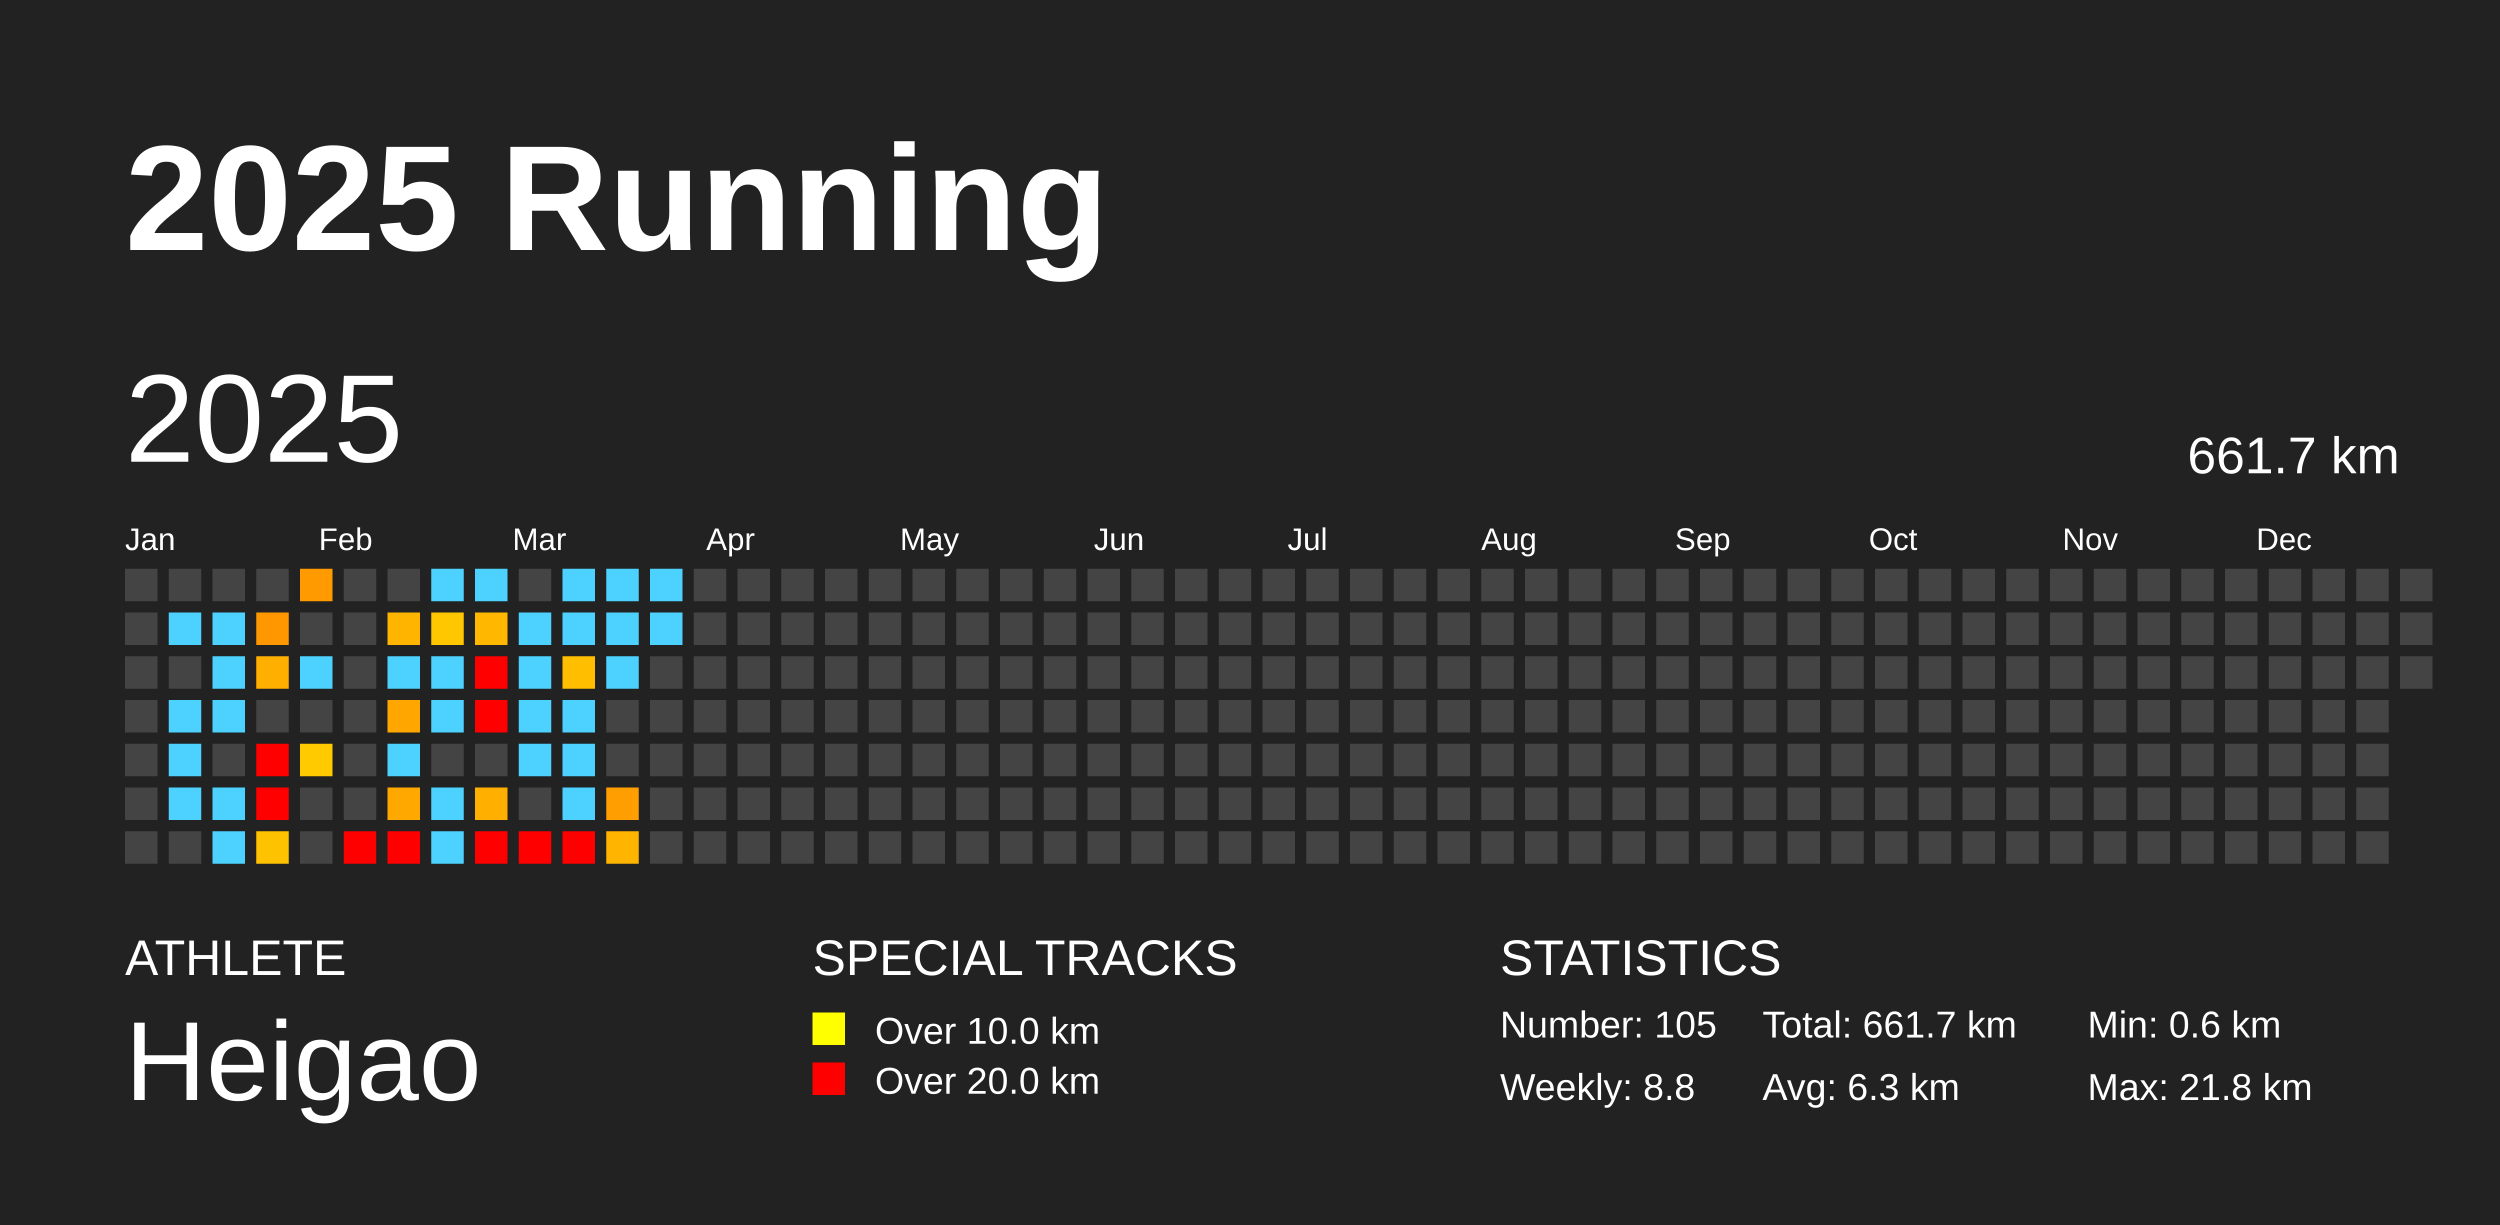
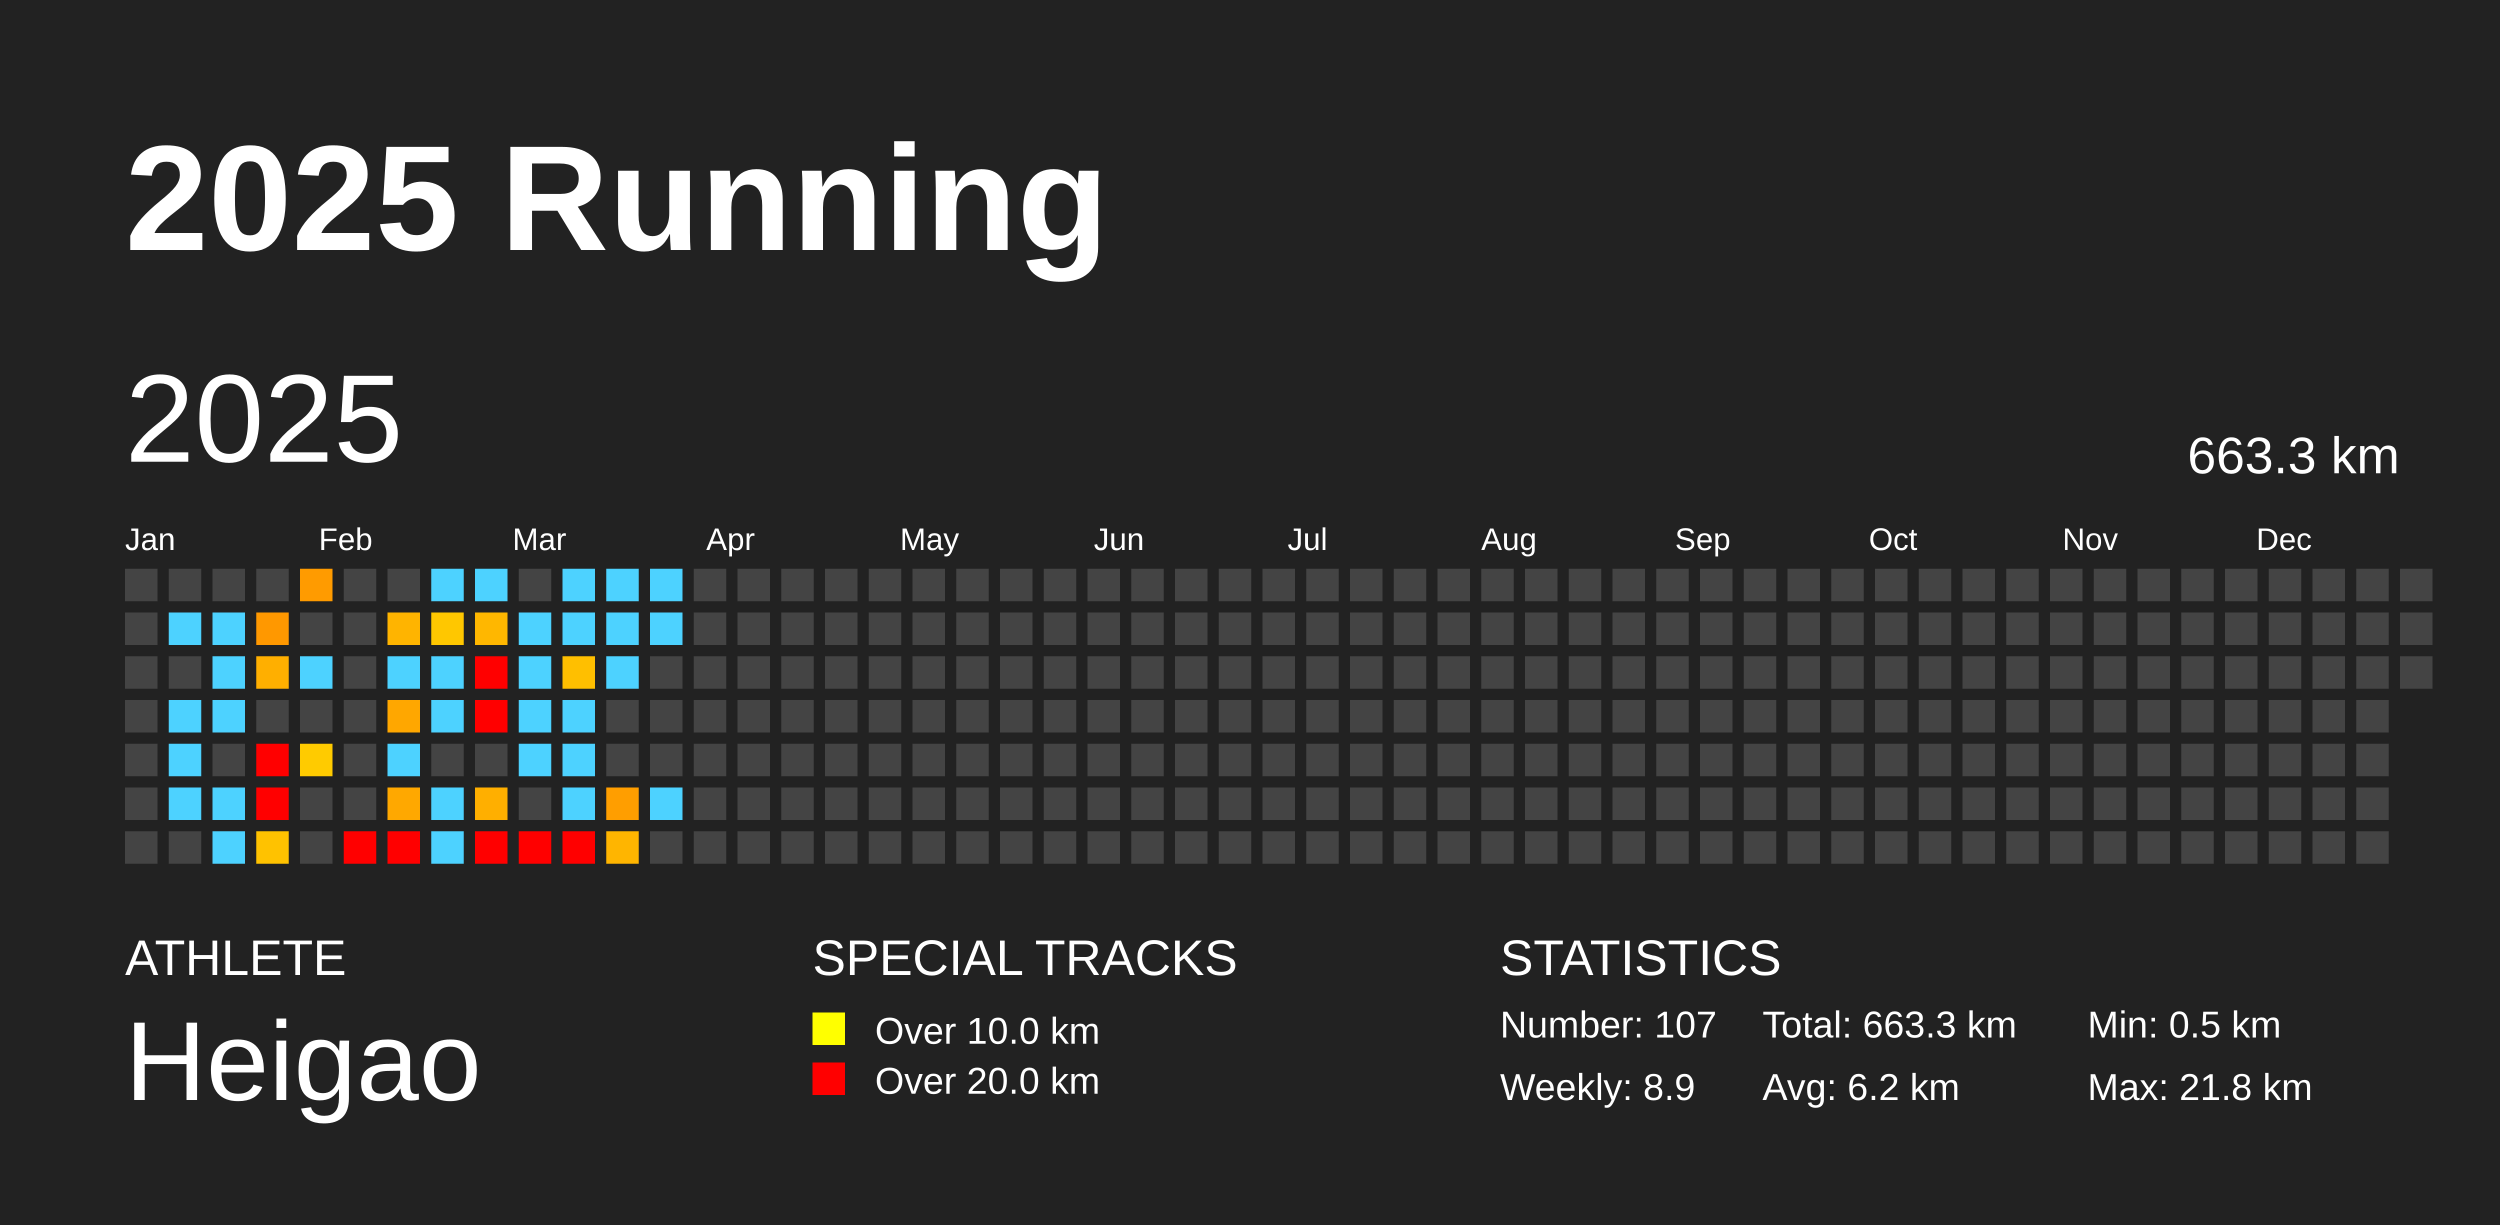
<svg xmlns="http://www.w3.org/2000/svg" baseProfile="full" height="98mm" version="1.1" viewBox="0,0,200,98" width="200mm">
  <defs />
  <rect fill="#222222" height="98" width="200" x="0" y="0" />
  <text fill="#FFFFFF" style="font-size:12px; font-family:Arial; font-weight:bold;" x="10" y="20">2025 Running</text>
  <text fill="#FFFFFF" style="font-size:4px; font-family:Arial" x="10" y="78">ATHLETE</text>
  <text fill="#FFFFFF" style="font-size:9px; font-family:Arial" x="10" y="88">Heigao</text>
  <text fill="#FFFFFF" style="font-size:4px; font-family:Arial" x="65" y="78">SPECIAL TRACKS</text>
  <rect fill="yellow" height="2.6" width="2.6" x="65" y="81" />
  <text fill="#FFFFFF" style="font-size:3px; font-family:Arial" x="70" y="83.5">Over 10.0 km</text>
  <rect fill="red" height="2.6" width="2.6" x="65" y="85" />
  <text fill="#FFFFFF" style="font-size:3px; font-family:Arial" x="70" y="87.5">Over 20.0 km</text>
  <text fill="#FFFFFF" style="font-size:4px; font-family:Arial" x="120" y="78">STATISTICS</text>
-   <text fill="#FFFFFF" style="font-size:3px; font-family:Arial" x="120" y="83">Number: 105</text>
-   <text fill="#FFFFFF" style="font-size:3px; font-family:Arial" x="120" y="88">Weekly: 8.8</text>
-   <text fill="#FFFFFF" style="font-size:3px; font-family:Arial" x="141" y="83">Total: 661.7 km</text>
-   <text fill="#FFFFFF" style="font-size:3px; font-family:Arial" x="141" y="88">Avg: 6.3 km</text>
-   <text fill="#FFFFFF" style="font-size:3px; font-family:Arial" x="167" y="83">Min: 0.6 km</text>
+   <text fill="#FFFFFF" style="font-size:3px; font-family:Arial" x="120" y="83">Number: 107</text>
+   <text fill="#FFFFFF" style="font-size:3px; font-family:Arial" x="120" y="88">Weekly: 8.9</text>
+   <text fill="#FFFFFF" style="font-size:3px; font-family:Arial" x="141" y="83">Total: 663.3 km</text>
+   <text fill="#FFFFFF" style="font-size:3px; font-family:Arial" x="141" y="88">Avg: 6.2 km</text>
+   <text fill="#FFFFFF" style="font-size:3px; font-family:Arial" x="167" y="83">Min: 0.5 km</text>
  <text fill="#FFFFFF" style="font-size:3px; font-family:Arial" x="167" y="88">Max: 21.8 km</text>
  <text dominant-baseline="hanging" fill="#FFFFFF" style="font-size:10.0px; font-family:Arial;" x="10" y="30">2025</text>
-   <text dominant-baseline="hanging" fill="#FFFFFF" style="font-size:4.125px; font-family:Arial;" x="175" y="35">661.7 km</text>
+   <text dominant-baseline="hanging" fill="#FFFFFF" style="font-size:4.125px; font-family:Arial;" x="175" y="35">663.3 km</text>
  <text fill="#FFFFFF" style="font-size:2.5px; font-family:Arial" x="10.0" y="44">Jan</text>
  <text fill="#FFFFFF" style="font-size:2.5px; font-family:Arial" x="25.5" y="44">Feb</text>
  <text fill="#FFFFFF" style="font-size:2.5px; font-family:Arial" x="41.0" y="44">Mar</text>
  <text fill="#FFFFFF" style="font-size:2.5px; font-family:Arial" x="56.5" y="44">Apr</text>
  <text fill="#FFFFFF" style="font-size:2.5px; font-family:Arial" x="72.0" y="44">May</text>
  <text fill="#FFFFFF" style="font-size:2.5px; font-family:Arial" x="87.5" y="44">Jun</text>
  <text fill="#FFFFFF" style="font-size:2.5px; font-family:Arial" x="103.0" y="44">Jul</text>
  <text fill="#FFFFFF" style="font-size:2.5px; font-family:Arial" x="118.5" y="44">Aug</text>
  <text fill="#FFFFFF" style="font-size:2.5px; font-family:Arial" x="134.0" y="44">Sep</text>
  <text fill="#FFFFFF" style="font-size:2.5px; font-family:Arial" x="149.5" y="44">Oct</text>
  <text fill="#FFFFFF" style="font-size:2.5px; font-family:Arial" x="165.0" y="44">Nov</text>
  <text fill="#FFFFFF" style="font-size:2.5px; font-family:Arial" x="180.5" y="44">Dec</text>
  <rect fill="#444444" height="2.6" width="2.6" x="10.0" y="45.5" />
  <rect fill="#444444" height="2.6" width="2.6" x="10.0" y="49.0" />
  <rect fill="#444444" height="2.6" width="2.6" x="10.0" y="52.5" />
  <rect fill="#444444" height="2.6" width="2.6" x="10.0" y="56.0" />
  <rect fill="#444444" height="2.6" width="2.6" x="10.0" y="59.5" />
  <rect fill="#444444" height="2.6" width="2.6" x="10.0" y="63.0" />
  <rect fill="#444444" height="2.6" width="2.6" x="10.0" y="66.5" />
  <rect fill="#444444" height="2.6" width="2.6" x="13.5" y="45.5" />
  <rect fill="#4dd2ff" height="2.6" width="2.6" x="13.5" y="49.0" />
  <rect fill="#444444" height="2.6" width="2.6" x="13.5" y="52.5" />
  <rect fill="#4dd2ff" height="2.6" width="2.6" x="13.5" y="56.0" />
  <rect fill="#4dd2ff" height="2.6" width="2.6" x="13.5" y="59.5" />
  <rect fill="#4dd2ff" height="2.6" width="2.6" x="13.5" y="63.0" />
  <rect fill="#444444" height="2.6" width="2.6" x="13.5" y="66.5" />
  <rect fill="#444444" height="2.6" width="2.6" x="17.0" y="45.5" />
  <rect fill="#4dd2ff" height="2.6" width="2.6" x="17.0" y="49.0" />
  <rect fill="#4dd2ff" height="2.6" width="2.6" x="17.0" y="52.5" />
  <rect fill="#4dd2ff" height="2.6" width="2.6" x="17.0" y="56.0" />
  <rect fill="#444444" height="2.6" width="2.6" x="17.0" y="59.5" />
  <rect fill="#4dd2ff" height="2.6" width="2.6" x="17.0" y="63.0" />
  <rect fill="#4dd2ff" height="2.6" width="2.6" x="17.0" y="66.5" />
  <rect fill="#444444" height="2.6" width="2.6" x="20.5" y="45.5" />
  <rect fill="#ff9800" height="2.6" width="2.6" x="20.5" y="49.0" />
  <rect fill="#ffaf00" height="2.6" width="2.6" x="20.5" y="52.5" />
  <rect fill="#444444" height="2.6" width="2.6" x="20.5" y="56.0" />
  <rect fill="red" height="2.6" width="2.6" x="20.5" y="59.5" />
  <rect fill="red" height="2.6" width="2.6" x="20.5" y="63.0" />
  <rect fill="#ffc200" height="2.6" width="2.6" x="20.5" y="66.5" />
  <rect fill="#ff9b00" height="2.6" width="2.6" x="24.0" y="45.5" />
  <rect fill="#444444" height="2.6" width="2.6" x="24.0" y="49.0" />
  <rect fill="#4dd2ff" height="2.6" width="2.6" x="24.0" y="52.5" />
  <rect fill="#444444" height="2.6" width="2.6" x="24.0" y="56.0" />
  <rect fill="#ffcb00" height="2.6" width="2.6" x="24.0" y="59.5" />
  <rect fill="#444444" height="2.6" width="2.6" x="24.0" y="63.0" />
  <rect fill="#444444" height="2.6" width="2.6" x="24.0" y="66.5" />
  <rect fill="#444444" height="2.6" width="2.6" x="27.5" y="45.5" />
  <rect fill="#444444" height="2.6" width="2.6" x="27.5" y="49.0" />
  <rect fill="#444444" height="2.6" width="2.6" x="27.5" y="52.5" />
  <rect fill="#444444" height="2.6" width="2.6" x="27.5" y="56.0" />
  <rect fill="#444444" height="2.6" width="2.6" x="27.5" y="59.5" />
  <rect fill="#444444" height="2.6" width="2.6" x="27.5" y="63.0" />
  <rect fill="red" height="2.6" width="2.6" x="27.5" y="66.5" />
  <rect fill="#444444" height="2.6" width="2.6" x="31.0" y="45.5" />
  <rect fill="#ffb400" height="2.6" width="2.6" x="31.0" y="49.0" />
  <rect fill="#4dd2ff" height="2.6" width="2.6" x="31.0" y="52.5" />
  <rect fill="#ffa700" height="2.6" width="2.6" x="31.0" y="56.0" />
  <rect fill="#4dd2ff" height="2.6" width="2.6" x="31.0" y="59.5" />
  <rect fill="#ffa800" height="2.6" width="2.6" x="31.0" y="63.0" />
  <rect fill="red" height="2.6" width="2.6" x="31.0" y="66.5" />
  <rect fill="#4dd2ff" height="2.6" width="2.6" x="34.5" y="45.5" />
  <rect fill="#ffc700" height="2.6" width="2.6" x="34.5" y="49.0" />
  <rect fill="#4dd2ff" height="2.6" width="2.6" x="34.5" y="52.5" />
  <rect fill="#4dd2ff" height="2.6" width="2.6" x="34.5" y="56.0" />
  <rect fill="#444444" height="2.6" width="2.6" x="34.5" y="59.5" />
  <rect fill="#4dd2ff" height="2.6" width="2.6" x="34.5" y="63.0" />
  <rect fill="#4dd2ff" height="2.6" width="2.6" x="34.5" y="66.5" />
  <rect fill="#4dd2ff" height="2.6" width="2.6" x="38.0" y="45.5" />
  <rect fill="#ffb700" height="2.6" width="2.6" x="38.0" y="49.0" />
  <rect fill="red" height="2.6" width="2.6" x="38.0" y="52.5" />
  <rect fill="red" height="2.6" width="2.6" x="38.0" y="56.0" />
  <rect fill="#444444" height="2.6" width="2.6" x="38.0" y="59.5" />
  <rect fill="#ffaf00" height="2.6" width="2.6" x="38.0" y="63.0" />
  <rect fill="red" height="2.6" width="2.6" x="38.0" y="66.5" />
  <rect fill="#444444" height="2.6" width="2.6" x="41.5" y="45.5" />
  <rect fill="#4dd2ff" height="2.6" width="2.6" x="41.5" y="49.0" />
  <rect fill="#4dd2ff" height="2.6" width="2.6" x="41.5" y="52.5" />
  <rect fill="#4dd2ff" height="2.6" width="2.6" x="41.5" y="56.0" />
  <rect fill="#4dd2ff" height="2.6" width="2.6" x="41.5" y="59.5" />
  <rect fill="#444444" height="2.6" width="2.6" x="41.5" y="63.0" />
  <rect fill="red" height="2.6" width="2.6" x="41.5" y="66.5" />
  <rect fill="#4dd2ff" height="2.6" width="2.6" x="45.0" y="45.5" />
  <rect fill="#4dd2ff" height="2.6" width="2.6" x="45.0" y="49.0" />
  <rect fill="#ffbf00" height="2.6" width="2.6" x="45.0" y="52.5" />
  <rect fill="#4dd2ff" height="2.6" width="2.6" x="45.0" y="56.0" />
  <rect fill="#4dd2ff" height="2.6" width="2.6" x="45.0" y="59.5" />
  <rect fill="#4dd2ff" height="2.6" width="2.6" x="45.0" y="63.0" />
  <rect fill="red" height="2.6" width="2.6" x="45.0" y="66.5" />
  <rect fill="#4dd2ff" height="2.6" width="2.6" x="48.5" y="45.5" />
  <rect fill="#4dd2ff" height="2.6" width="2.6" x="48.5" y="49.0" />
  <rect fill="#4dd2ff" height="2.6" width="2.6" x="48.5" y="52.5" />
  <rect fill="#444444" height="2.6" width="2.6" x="48.5" y="56.0" />
  <rect fill="#444444" height="2.6" width="2.6" x="48.5" y="59.5" />
  <rect fill="#ff9e00" height="2.6" width="2.6" x="48.5" y="63.0" />
  <rect fill="#ffb500" height="2.6" width="2.6" x="48.5" y="66.5" />
  <rect fill="#4dd2ff" height="2.6" width="2.6" x="52.0" y="45.5" />
  <rect fill="#4dd2ff" height="2.6" width="2.6" x="52.0" y="49.0" />
  <rect fill="#444444" height="2.6" width="2.6" x="52.0" y="52.5" />
  <rect fill="#444444" height="2.6" width="2.6" x="52.0" y="56.0" />
  <rect fill="#444444" height="2.6" width="2.6" x="52.0" y="59.5" />
-   <rect fill="#444444" height="2.6" width="2.6" x="52.0" y="63.0" />
+   <rect fill="#4dd2ff" height="2.6" width="2.6" x="52.0" y="63.0" />
  <rect fill="#444444" height="2.6" width="2.6" x="52.0" y="66.5" />
  <rect fill="#444444" height="2.6" width="2.6" x="55.5" y="45.5" />
  <rect fill="#444444" height="2.6" width="2.6" x="55.5" y="49.0" />
  <rect fill="#444444" height="2.6" width="2.6" x="55.5" y="52.5" />
  <rect fill="#444444" height="2.6" width="2.6" x="55.5" y="56.0" />
  <rect fill="#444444" height="2.6" width="2.6" x="55.5" y="59.5" />
  <rect fill="#444444" height="2.6" width="2.6" x="55.5" y="63.0" />
  <rect fill="#444444" height="2.6" width="2.6" x="55.5" y="66.5" />
  <rect fill="#444444" height="2.6" width="2.6" x="59.0" y="45.5" />
  <rect fill="#444444" height="2.6" width="2.6" x="59.0" y="49.0" />
  <rect fill="#444444" height="2.6" width="2.6" x="59.0" y="52.5" />
  <rect fill="#444444" height="2.6" width="2.6" x="59.0" y="56.0" />
  <rect fill="#444444" height="2.6" width="2.6" x="59.0" y="59.5" />
  <rect fill="#444444" height="2.6" width="2.6" x="59.0" y="63.0" />
  <rect fill="#444444" height="2.6" width="2.6" x="59.0" y="66.5" />
  <rect fill="#444444" height="2.6" width="2.6" x="62.5" y="45.5" />
  <rect fill="#444444" height="2.6" width="2.6" x="62.5" y="49.0" />
  <rect fill="#444444" height="2.6" width="2.6" x="62.5" y="52.5" />
  <rect fill="#444444" height="2.6" width="2.6" x="62.5" y="56.0" />
  <rect fill="#444444" height="2.6" width="2.6" x="62.5" y="59.5" />
  <rect fill="#444444" height="2.6" width="2.6" x="62.5" y="63.0" />
  <rect fill="#444444" height="2.6" width="2.6" x="62.5" y="66.5" />
  <rect fill="#444444" height="2.6" width="2.6" x="66.0" y="45.5" />
  <rect fill="#444444" height="2.6" width="2.6" x="66.0" y="49.0" />
  <rect fill="#444444" height="2.6" width="2.6" x="66.0" y="52.5" />
  <rect fill="#444444" height="2.6" width="2.6" x="66.0" y="56.0" />
  <rect fill="#444444" height="2.6" width="2.6" x="66.0" y="59.5" />
  <rect fill="#444444" height="2.6" width="2.6" x="66.0" y="63.0" />
  <rect fill="#444444" height="2.6" width="2.6" x="66.0" y="66.5" />
  <rect fill="#444444" height="2.6" width="2.6" x="69.5" y="45.5" />
  <rect fill="#444444" height="2.6" width="2.6" x="69.5" y="49.0" />
  <rect fill="#444444" height="2.6" width="2.6" x="69.5" y="52.5" />
  <rect fill="#444444" height="2.6" width="2.6" x="69.5" y="56.0" />
  <rect fill="#444444" height="2.6" width="2.6" x="69.5" y="59.5" />
  <rect fill="#444444" height="2.6" width="2.6" x="69.5" y="63.0" />
  <rect fill="#444444" height="2.6" width="2.6" x="69.5" y="66.5" />
  <rect fill="#444444" height="2.6" width="2.6" x="73.0" y="45.5" />
  <rect fill="#444444" height="2.6" width="2.6" x="73.0" y="49.0" />
  <rect fill="#444444" height="2.6" width="2.6" x="73.0" y="52.5" />
  <rect fill="#444444" height="2.6" width="2.6" x="73.0" y="56.0" />
  <rect fill="#444444" height="2.6" width="2.6" x="73.0" y="59.5" />
  <rect fill="#444444" height="2.6" width="2.6" x="73.0" y="63.0" />
  <rect fill="#444444" height="2.6" width="2.6" x="73.0" y="66.5" />
  <rect fill="#444444" height="2.6" width="2.6" x="76.5" y="45.5" />
  <rect fill="#444444" height="2.6" width="2.6" x="76.5" y="49.0" />
  <rect fill="#444444" height="2.6" width="2.6" x="76.5" y="52.5" />
  <rect fill="#444444" height="2.6" width="2.6" x="76.5" y="56.0" />
  <rect fill="#444444" height="2.6" width="2.6" x="76.5" y="59.5" />
  <rect fill="#444444" height="2.6" width="2.6" x="76.5" y="63.0" />
  <rect fill="#444444" height="2.6" width="2.6" x="76.5" y="66.5" />
  <rect fill="#444444" height="2.6" width="2.6" x="80.0" y="45.5" />
  <rect fill="#444444" height="2.6" width="2.6" x="80.0" y="49.0" />
  <rect fill="#444444" height="2.6" width="2.6" x="80.0" y="52.5" />
  <rect fill="#444444" height="2.6" width="2.6" x="80.0" y="56.0" />
  <rect fill="#444444" height="2.6" width="2.6" x="80.0" y="59.5" />
  <rect fill="#444444" height="2.6" width="2.6" x="80.0" y="63.0" />
  <rect fill="#444444" height="2.6" width="2.6" x="80.0" y="66.5" />
  <rect fill="#444444" height="2.6" width="2.6" x="83.5" y="45.5" />
  <rect fill="#444444" height="2.6" width="2.6" x="83.5" y="49.0" />
  <rect fill="#444444" height="2.6" width="2.6" x="83.5" y="52.5" />
  <rect fill="#444444" height="2.6" width="2.6" x="83.5" y="56.0" />
  <rect fill="#444444" height="2.6" width="2.6" x="83.5" y="59.5" />
  <rect fill="#444444" height="2.6" width="2.6" x="83.5" y="63.0" />
  <rect fill="#444444" height="2.6" width="2.6" x="83.5" y="66.5" />
  <rect fill="#444444" height="2.6" width="2.6" x="87.0" y="45.5" />
  <rect fill="#444444" height="2.6" width="2.6" x="87.0" y="49.0" />
  <rect fill="#444444" height="2.6" width="2.6" x="87.0" y="52.5" />
  <rect fill="#444444" height="2.6" width="2.6" x="87.0" y="56.0" />
  <rect fill="#444444" height="2.6" width="2.6" x="87.0" y="59.5" />
  <rect fill="#444444" height="2.6" width="2.6" x="87.0" y="63.0" />
  <rect fill="#444444" height="2.6" width="2.6" x="87.0" y="66.5" />
  <rect fill="#444444" height="2.6" width="2.6" x="90.5" y="45.5" />
  <rect fill="#444444" height="2.6" width="2.6" x="90.5" y="49.0" />
  <rect fill="#444444" height="2.6" width="2.6" x="90.5" y="52.5" />
  <rect fill="#444444" height="2.6" width="2.6" x="90.5" y="56.0" />
  <rect fill="#444444" height="2.6" width="2.6" x="90.5" y="59.5" />
  <rect fill="#444444" height="2.6" width="2.6" x="90.5" y="63.0" />
  <rect fill="#444444" height="2.6" width="2.6" x="90.5" y="66.5" />
  <rect fill="#444444" height="2.6" width="2.6" x="94.0" y="45.5" />
  <rect fill="#444444" height="2.6" width="2.6" x="94.0" y="49.0" />
  <rect fill="#444444" height="2.6" width="2.6" x="94.0" y="52.5" />
  <rect fill="#444444" height="2.6" width="2.6" x="94.0" y="56.0" />
  <rect fill="#444444" height="2.6" width="2.6" x="94.0" y="59.5" />
  <rect fill="#444444" height="2.6" width="2.6" x="94.0" y="63.0" />
  <rect fill="#444444" height="2.6" width="2.6" x="94.0" y="66.5" />
  <rect fill="#444444" height="2.6" width="2.6" x="97.5" y="45.5" />
  <rect fill="#444444" height="2.6" width="2.6" x="97.5" y="49.0" />
  <rect fill="#444444" height="2.6" width="2.6" x="97.5" y="52.5" />
  <rect fill="#444444" height="2.6" width="2.6" x="97.5" y="56.0" />
  <rect fill="#444444" height="2.6" width="2.6" x="97.5" y="59.5" />
  <rect fill="#444444" height="2.6" width="2.6" x="97.5" y="63.0" />
  <rect fill="#444444" height="2.6" width="2.6" x="97.5" y="66.5" />
  <rect fill="#444444" height="2.6" width="2.6" x="101.0" y="45.5" />
  <rect fill="#444444" height="2.6" width="2.6" x="101.0" y="49.0" />
  <rect fill="#444444" height="2.6" width="2.6" x="101.0" y="52.5" />
  <rect fill="#444444" height="2.6" width="2.6" x="101.0" y="56.0" />
  <rect fill="#444444" height="2.6" width="2.6" x="101.0" y="59.5" />
  <rect fill="#444444" height="2.6" width="2.6" x="101.0" y="63.0" />
  <rect fill="#444444" height="2.6" width="2.6" x="101.0" y="66.5" />
  <rect fill="#444444" height="2.6" width="2.6" x="104.5" y="45.5" />
  <rect fill="#444444" height="2.6" width="2.6" x="104.5" y="49.0" />
  <rect fill="#444444" height="2.6" width="2.6" x="104.5" y="52.5" />
  <rect fill="#444444" height="2.6" width="2.6" x="104.5" y="56.0" />
  <rect fill="#444444" height="2.6" width="2.6" x="104.5" y="59.5" />
  <rect fill="#444444" height="2.6" width="2.6" x="104.5" y="63.0" />
  <rect fill="#444444" height="2.6" width="2.6" x="104.5" y="66.5" />
  <rect fill="#444444" height="2.6" width="2.6" x="108.0" y="45.5" />
  <rect fill="#444444" height="2.6" width="2.6" x="108.0" y="49.0" />
  <rect fill="#444444" height="2.6" width="2.6" x="108.0" y="52.5" />
  <rect fill="#444444" height="2.6" width="2.6" x="108.0" y="56.0" />
  <rect fill="#444444" height="2.6" width="2.6" x="108.0" y="59.5" />
  <rect fill="#444444" height="2.6" width="2.6" x="108.0" y="63.0" />
  <rect fill="#444444" height="2.6" width="2.6" x="108.0" y="66.5" />
  <rect fill="#444444" height="2.6" width="2.6" x="111.5" y="45.5" />
  <rect fill="#444444" height="2.6" width="2.6" x="111.5" y="49.0" />
  <rect fill="#444444" height="2.6" width="2.6" x="111.5" y="52.5" />
  <rect fill="#444444" height="2.6" width="2.6" x="111.5" y="56.0" />
  <rect fill="#444444" height="2.6" width="2.6" x="111.5" y="59.5" />
  <rect fill="#444444" height="2.6" width="2.6" x="111.5" y="63.0" />
  <rect fill="#444444" height="2.6" width="2.6" x="111.5" y="66.5" />
  <rect fill="#444444" height="2.6" width="2.6" x="115.0" y="45.5" />
  <rect fill="#444444" height="2.6" width="2.6" x="115.0" y="49.0" />
  <rect fill="#444444" height="2.6" width="2.6" x="115.0" y="52.5" />
  <rect fill="#444444" height="2.6" width="2.6" x="115.0" y="56.0" />
  <rect fill="#444444" height="2.6" width="2.6" x="115.0" y="59.5" />
  <rect fill="#444444" height="2.6" width="2.6" x="115.0" y="63.0" />
  <rect fill="#444444" height="2.6" width="2.6" x="115.0" y="66.5" />
  <rect fill="#444444" height="2.6" width="2.6" x="118.5" y="45.5" />
  <rect fill="#444444" height="2.6" width="2.6" x="118.5" y="49.0" />
  <rect fill="#444444" height="2.6" width="2.6" x="118.5" y="52.5" />
  <rect fill="#444444" height="2.6" width="2.6" x="118.5" y="56.0" />
  <rect fill="#444444" height="2.6" width="2.6" x="118.5" y="59.5" />
  <rect fill="#444444" height="2.6" width="2.6" x="118.5" y="63.0" />
  <rect fill="#444444" height="2.6" width="2.6" x="118.5" y="66.5" />
  <rect fill="#444444" height="2.6" width="2.6" x="122.0" y="45.5" />
  <rect fill="#444444" height="2.6" width="2.6" x="122.0" y="49.0" />
  <rect fill="#444444" height="2.6" width="2.6" x="122.0" y="52.5" />
  <rect fill="#444444" height="2.6" width="2.6" x="122.0" y="56.0" />
  <rect fill="#444444" height="2.6" width="2.6" x="122.0" y="59.5" />
  <rect fill="#444444" height="2.6" width="2.6" x="122.0" y="63.0" />
  <rect fill="#444444" height="2.6" width="2.6" x="122.0" y="66.5" />
  <rect fill="#444444" height="2.6" width="2.6" x="125.5" y="45.5" />
  <rect fill="#444444" height="2.6" width="2.6" x="125.5" y="49.0" />
  <rect fill="#444444" height="2.6" width="2.6" x="125.5" y="52.5" />
  <rect fill="#444444" height="2.6" width="2.6" x="125.5" y="56.0" />
  <rect fill="#444444" height="2.6" width="2.6" x="125.5" y="59.5" />
  <rect fill="#444444" height="2.6" width="2.6" x="125.5" y="63.0" />
  <rect fill="#444444" height="2.6" width="2.6" x="125.5" y="66.5" />
  <rect fill="#444444" height="2.6" width="2.6" x="129.0" y="45.5" />
  <rect fill="#444444" height="2.6" width="2.6" x="129.0" y="49.0" />
  <rect fill="#444444" height="2.6" width="2.6" x="129.0" y="52.5" />
  <rect fill="#444444" height="2.6" width="2.6" x="129.0" y="56.0" />
  <rect fill="#444444" height="2.6" width="2.6" x="129.0" y="59.5" />
  <rect fill="#444444" height="2.6" width="2.6" x="129.0" y="63.0" />
  <rect fill="#444444" height="2.6" width="2.6" x="129.0" y="66.5" />
  <rect fill="#444444" height="2.6" width="2.6" x="132.5" y="45.5" />
  <rect fill="#444444" height="2.6" width="2.6" x="132.5" y="49.0" />
  <rect fill="#444444" height="2.6" width="2.6" x="132.5" y="52.5" />
  <rect fill="#444444" height="2.6" width="2.6" x="132.5" y="56.0" />
  <rect fill="#444444" height="2.6" width="2.6" x="132.5" y="59.5" />
  <rect fill="#444444" height="2.6" width="2.6" x="132.5" y="63.0" />
  <rect fill="#444444" height="2.6" width="2.6" x="132.5" y="66.5" />
  <rect fill="#444444" height="2.6" width="2.6" x="136.0" y="45.5" />
  <rect fill="#444444" height="2.6" width="2.6" x="136.0" y="49.0" />
  <rect fill="#444444" height="2.6" width="2.6" x="136.0" y="52.5" />
  <rect fill="#444444" height="2.6" width="2.6" x="136.0" y="56.0" />
  <rect fill="#444444" height="2.6" width="2.6" x="136.0" y="59.5" />
  <rect fill="#444444" height="2.6" width="2.6" x="136.0" y="63.0" />
  <rect fill="#444444" height="2.6" width="2.6" x="136.0" y="66.5" />
  <rect fill="#444444" height="2.6" width="2.6" x="139.5" y="45.5" />
  <rect fill="#444444" height="2.6" width="2.6" x="139.5" y="49.0" />
  <rect fill="#444444" height="2.6" width="2.6" x="139.5" y="52.5" />
  <rect fill="#444444" height="2.6" width="2.6" x="139.5" y="56.0" />
  <rect fill="#444444" height="2.6" width="2.6" x="139.5" y="59.5" />
  <rect fill="#444444" height="2.6" width="2.6" x="139.5" y="63.0" />
  <rect fill="#444444" height="2.6" width="2.6" x="139.5" y="66.5" />
  <rect fill="#444444" height="2.6" width="2.6" x="143.0" y="45.5" />
  <rect fill="#444444" height="2.6" width="2.6" x="143.0" y="49.0" />
  <rect fill="#444444" height="2.6" width="2.6" x="143.0" y="52.5" />
  <rect fill="#444444" height="2.6" width="2.6" x="143.0" y="56.0" />
  <rect fill="#444444" height="2.6" width="2.6" x="143.0" y="59.5" />
  <rect fill="#444444" height="2.6" width="2.6" x="143.0" y="63.0" />
  <rect fill="#444444" height="2.6" width="2.6" x="143.0" y="66.5" />
  <rect fill="#444444" height="2.6" width="2.6" x="146.5" y="45.5" />
  <rect fill="#444444" height="2.6" width="2.6" x="146.5" y="49.0" />
  <rect fill="#444444" height="2.6" width="2.6" x="146.5" y="52.5" />
  <rect fill="#444444" height="2.6" width="2.6" x="146.5" y="56.0" />
  <rect fill="#444444" height="2.6" width="2.6" x="146.5" y="59.5" />
  <rect fill="#444444" height="2.6" width="2.6" x="146.5" y="63.0" />
  <rect fill="#444444" height="2.6" width="2.6" x="146.5" y="66.5" />
  <rect fill="#444444" height="2.6" width="2.6" x="150.0" y="45.5" />
  <rect fill="#444444" height="2.6" width="2.6" x="150.0" y="49.0" />
  <rect fill="#444444" height="2.6" width="2.6" x="150.0" y="52.5" />
  <rect fill="#444444" height="2.6" width="2.6" x="150.0" y="56.0" />
  <rect fill="#444444" height="2.6" width="2.6" x="150.0" y="59.5" />
  <rect fill="#444444" height="2.6" width="2.6" x="150.0" y="63.0" />
  <rect fill="#444444" height="2.6" width="2.6" x="150.0" y="66.5" />
  <rect fill="#444444" height="2.6" width="2.6" x="153.5" y="45.5" />
  <rect fill="#444444" height="2.6" width="2.6" x="153.5" y="49.0" />
  <rect fill="#444444" height="2.6" width="2.6" x="153.5" y="52.5" />
  <rect fill="#444444" height="2.6" width="2.6" x="153.5" y="56.0" />
  <rect fill="#444444" height="2.6" width="2.6" x="153.5" y="59.5" />
  <rect fill="#444444" height="2.6" width="2.6" x="153.5" y="63.0" />
  <rect fill="#444444" height="2.6" width="2.6" x="153.5" y="66.5" />
  <rect fill="#444444" height="2.6" width="2.6" x="157.0" y="45.5" />
  <rect fill="#444444" height="2.6" width="2.6" x="157.0" y="49.0" />
  <rect fill="#444444" height="2.6" width="2.6" x="157.0" y="52.5" />
  <rect fill="#444444" height="2.6" width="2.6" x="157.0" y="56.0" />
  <rect fill="#444444" height="2.6" width="2.6" x="157.0" y="59.5" />
  <rect fill="#444444" height="2.6" width="2.6" x="157.0" y="63.0" />
  <rect fill="#444444" height="2.6" width="2.6" x="157.0" y="66.5" />
  <rect fill="#444444" height="2.6" width="2.6" x="160.5" y="45.5" />
  <rect fill="#444444" height="2.6" width="2.6" x="160.5" y="49.0" />
  <rect fill="#444444" height="2.6" width="2.6" x="160.5" y="52.5" />
  <rect fill="#444444" height="2.6" width="2.6" x="160.5" y="56.0" />
  <rect fill="#444444" height="2.6" width="2.6" x="160.5" y="59.5" />
  <rect fill="#444444" height="2.6" width="2.6" x="160.5" y="63.0" />
  <rect fill="#444444" height="2.6" width="2.6" x="160.5" y="66.5" />
  <rect fill="#444444" height="2.6" width="2.6" x="164.0" y="45.5" />
  <rect fill="#444444" height="2.6" width="2.6" x="164.0" y="49.0" />
  <rect fill="#444444" height="2.6" width="2.6" x="164.0" y="52.5" />
  <rect fill="#444444" height="2.6" width="2.6" x="164.0" y="56.0" />
  <rect fill="#444444" height="2.6" width="2.6" x="164.0" y="59.5" />
  <rect fill="#444444" height="2.6" width="2.6" x="164.0" y="63.0" />
  <rect fill="#444444" height="2.6" width="2.6" x="164.0" y="66.5" />
  <rect fill="#444444" height="2.6" width="2.6" x="167.5" y="45.5" />
  <rect fill="#444444" height="2.6" width="2.6" x="167.5" y="49.0" />
  <rect fill="#444444" height="2.6" width="2.6" x="167.5" y="52.5" />
  <rect fill="#444444" height="2.6" width="2.6" x="167.5" y="56.0" />
  <rect fill="#444444" height="2.6" width="2.6" x="167.5" y="59.5" />
  <rect fill="#444444" height="2.6" width="2.6" x="167.5" y="63.0" />
  <rect fill="#444444" height="2.6" width="2.6" x="167.5" y="66.5" />
  <rect fill="#444444" height="2.6" width="2.6" x="171.0" y="45.5" />
  <rect fill="#444444" height="2.6" width="2.6" x="171.0" y="49.0" />
  <rect fill="#444444" height="2.6" width="2.6" x="171.0" y="52.5" />
  <rect fill="#444444" height="2.6" width="2.6" x="171.0" y="56.0" />
  <rect fill="#444444" height="2.6" width="2.6" x="171.0" y="59.5" />
  <rect fill="#444444" height="2.6" width="2.6" x="171.0" y="63.0" />
  <rect fill="#444444" height="2.6" width="2.6" x="171.0" y="66.5" />
  <rect fill="#444444" height="2.6" width="2.6" x="174.5" y="45.5" />
  <rect fill="#444444" height="2.6" width="2.6" x="174.5" y="49.0" />
  <rect fill="#444444" height="2.6" width="2.6" x="174.5" y="52.5" />
  <rect fill="#444444" height="2.6" width="2.6" x="174.5" y="56.0" />
  <rect fill="#444444" height="2.6" width="2.6" x="174.5" y="59.5" />
  <rect fill="#444444" height="2.6" width="2.6" x="174.5" y="63.0" />
  <rect fill="#444444" height="2.6" width="2.6" x="174.5" y="66.5" />
  <rect fill="#444444" height="2.6" width="2.6" x="178.0" y="45.5" />
  <rect fill="#444444" height="2.6" width="2.6" x="178.0" y="49.0" />
  <rect fill="#444444" height="2.6" width="2.6" x="178.0" y="52.5" />
  <rect fill="#444444" height="2.6" width="2.6" x="178.0" y="56.0" />
  <rect fill="#444444" height="2.6" width="2.6" x="178.0" y="59.5" />
  <rect fill="#444444" height="2.6" width="2.6" x="178.0" y="63.0" />
  <rect fill="#444444" height="2.6" width="2.6" x="178.0" y="66.5" />
  <rect fill="#444444" height="2.6" width="2.6" x="181.5" y="45.5" />
  <rect fill="#444444" height="2.6" width="2.6" x="181.5" y="49.0" />
  <rect fill="#444444" height="2.6" width="2.6" x="181.5" y="52.5" />
  <rect fill="#444444" height="2.6" width="2.6" x="181.5" y="56.0" />
  <rect fill="#444444" height="2.6" width="2.6" x="181.5" y="59.5" />
  <rect fill="#444444" height="2.6" width="2.6" x="181.5" y="63.0" />
  <rect fill="#444444" height="2.6" width="2.6" x="181.5" y="66.5" />
  <rect fill="#444444" height="2.6" width="2.6" x="185.0" y="45.5" />
  <rect fill="#444444" height="2.6" width="2.6" x="185.0" y="49.0" />
  <rect fill="#444444" height="2.6" width="2.6" x="185.0" y="52.5" />
  <rect fill="#444444" height="2.6" width="2.6" x="185.0" y="56.0" />
  <rect fill="#444444" height="2.6" width="2.6" x="185.0" y="59.5" />
  <rect fill="#444444" height="2.6" width="2.6" x="185.0" y="63.0" />
  <rect fill="#444444" height="2.6" width="2.6" x="185.0" y="66.5" />
  <rect fill="#444444" height="2.6" width="2.6" x="188.5" y="45.5" />
  <rect fill="#444444" height="2.6" width="2.6" x="188.5" y="49.0" />
  <rect fill="#444444" height="2.6" width="2.6" x="188.5" y="52.5" />
  <rect fill="#444444" height="2.6" width="2.6" x="188.5" y="56.0" />
  <rect fill="#444444" height="2.6" width="2.6" x="188.5" y="59.5" />
  <rect fill="#444444" height="2.6" width="2.6" x="188.5" y="63.0" />
  <rect fill="#444444" height="2.6" width="2.6" x="188.5" y="66.5" />
  <rect fill="#444444" height="2.6" width="2.6" x="192.0" y="45.5" />
  <rect fill="#444444" height="2.6" width="2.6" x="192.0" y="49.0" />
  <rect fill="#444444" height="2.6" width="2.6" x="192.0" y="52.5" />
</svg>
